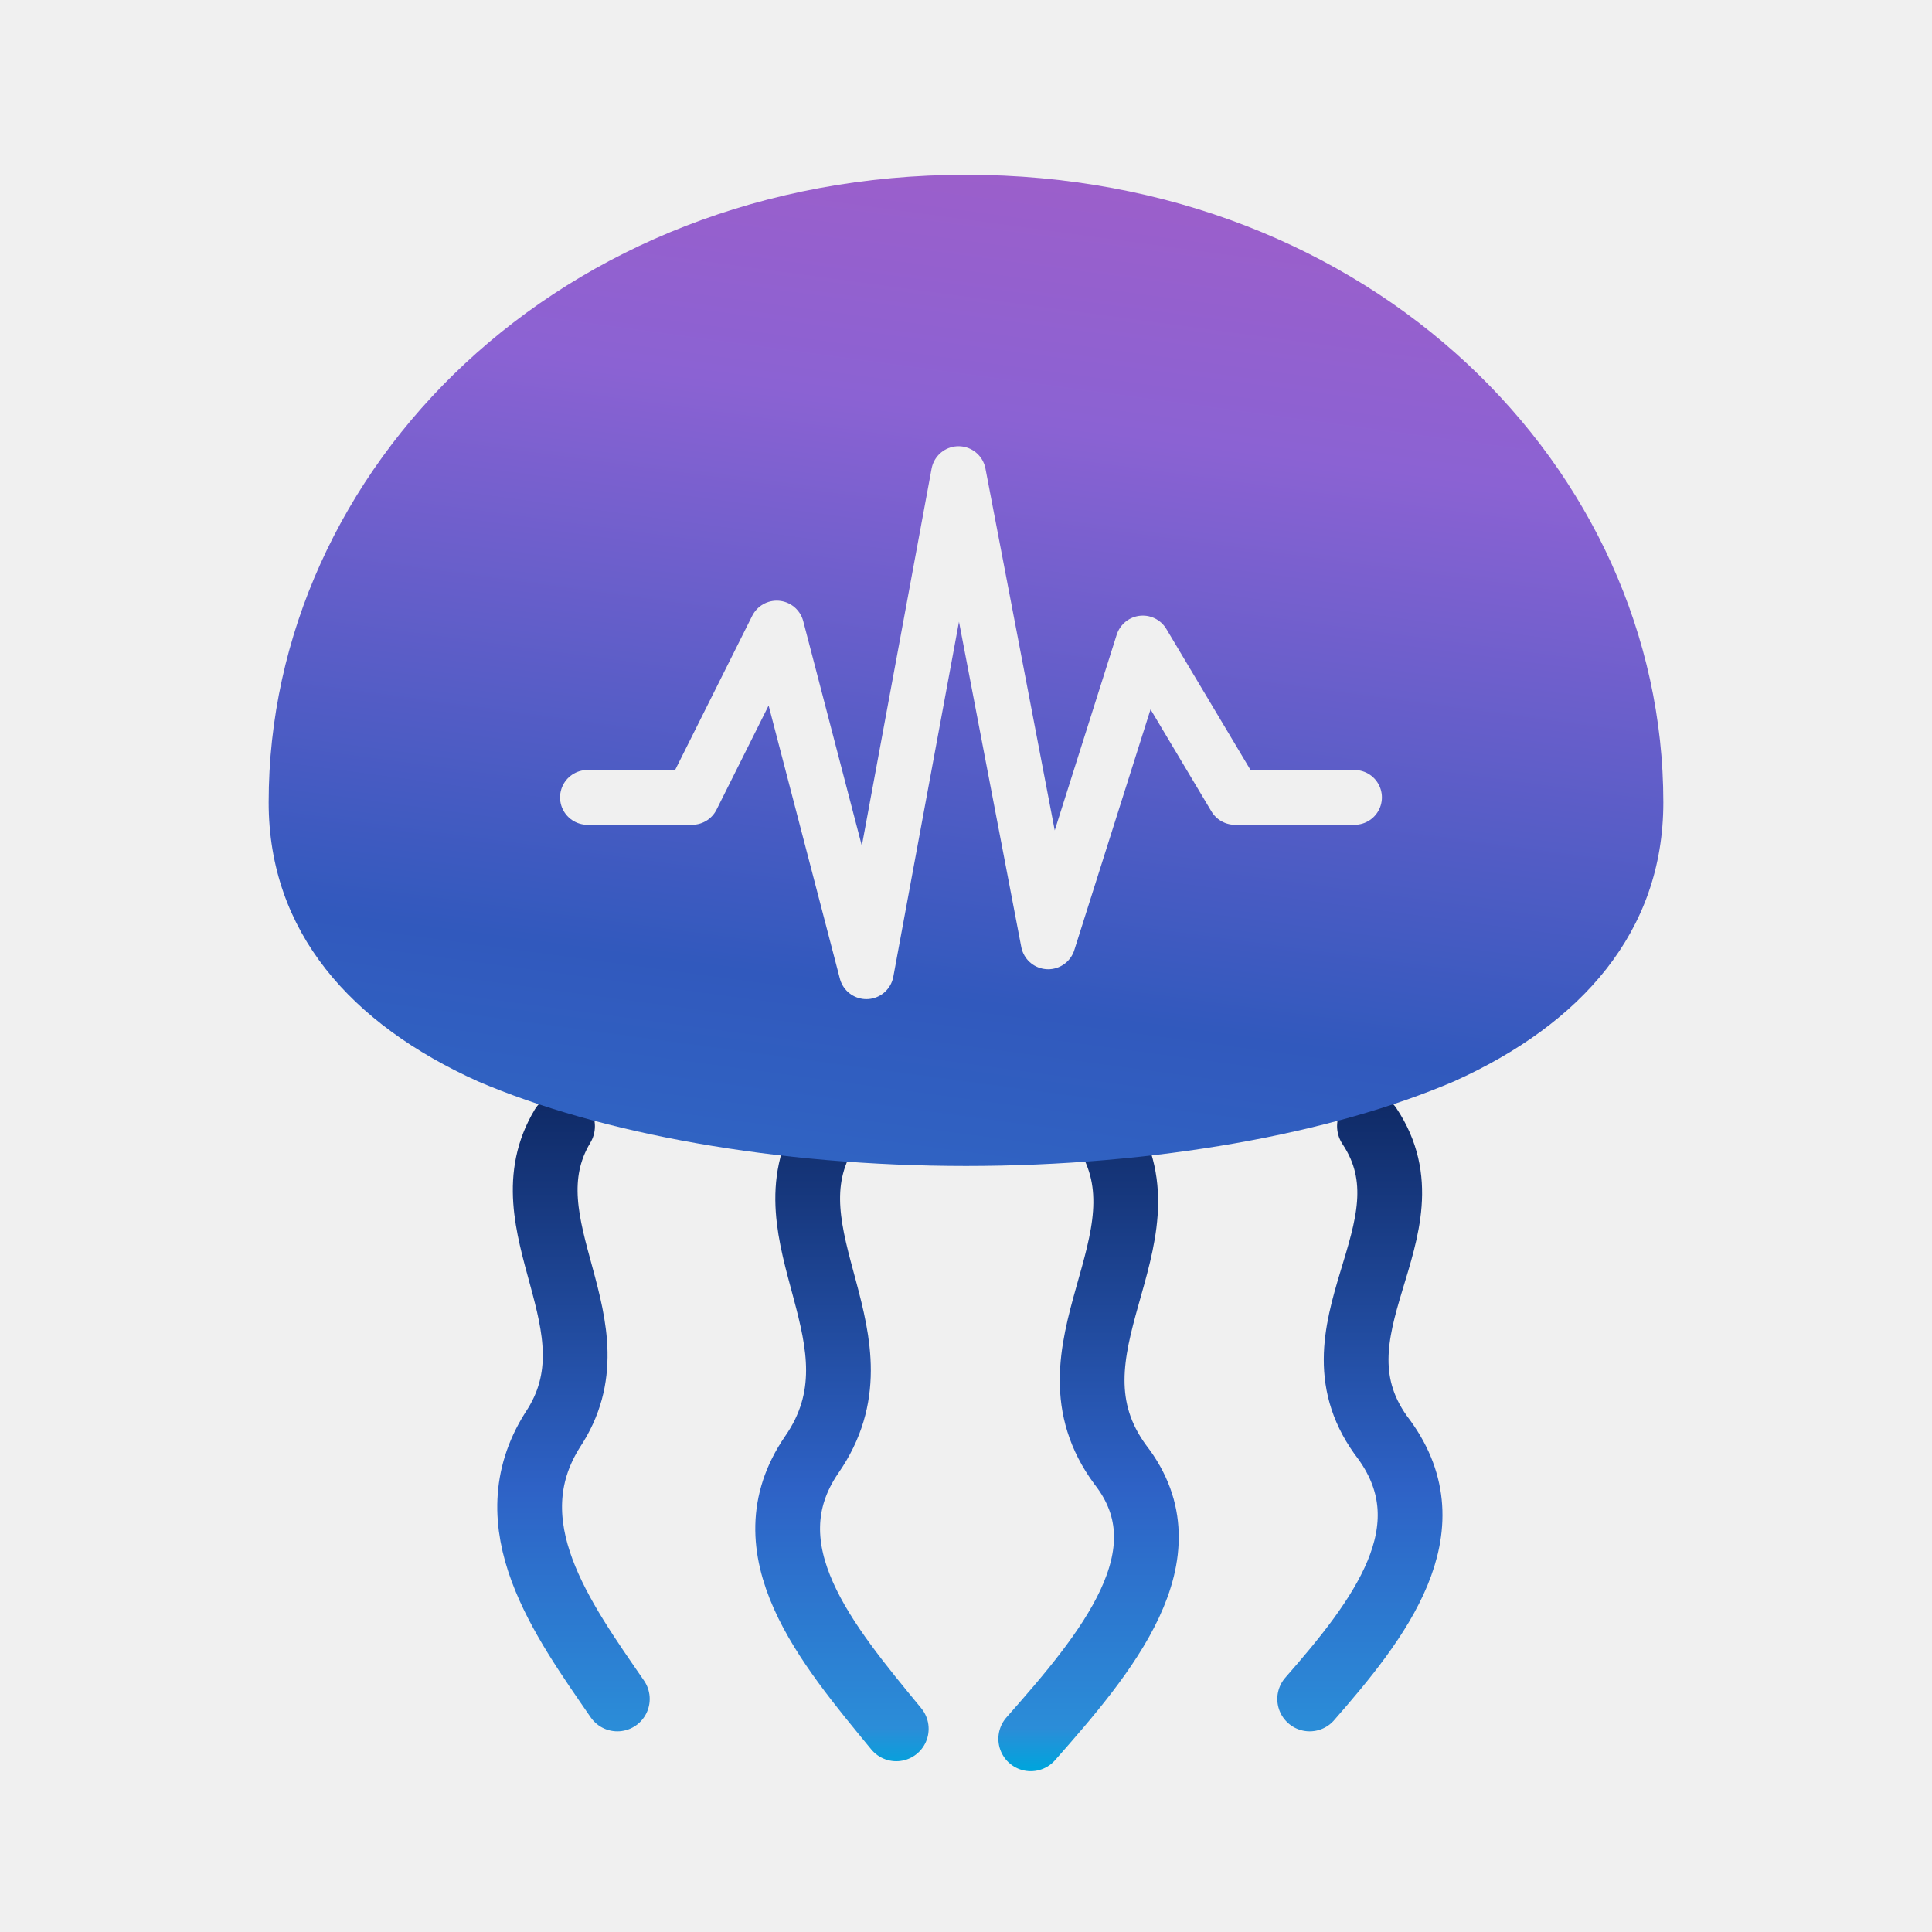
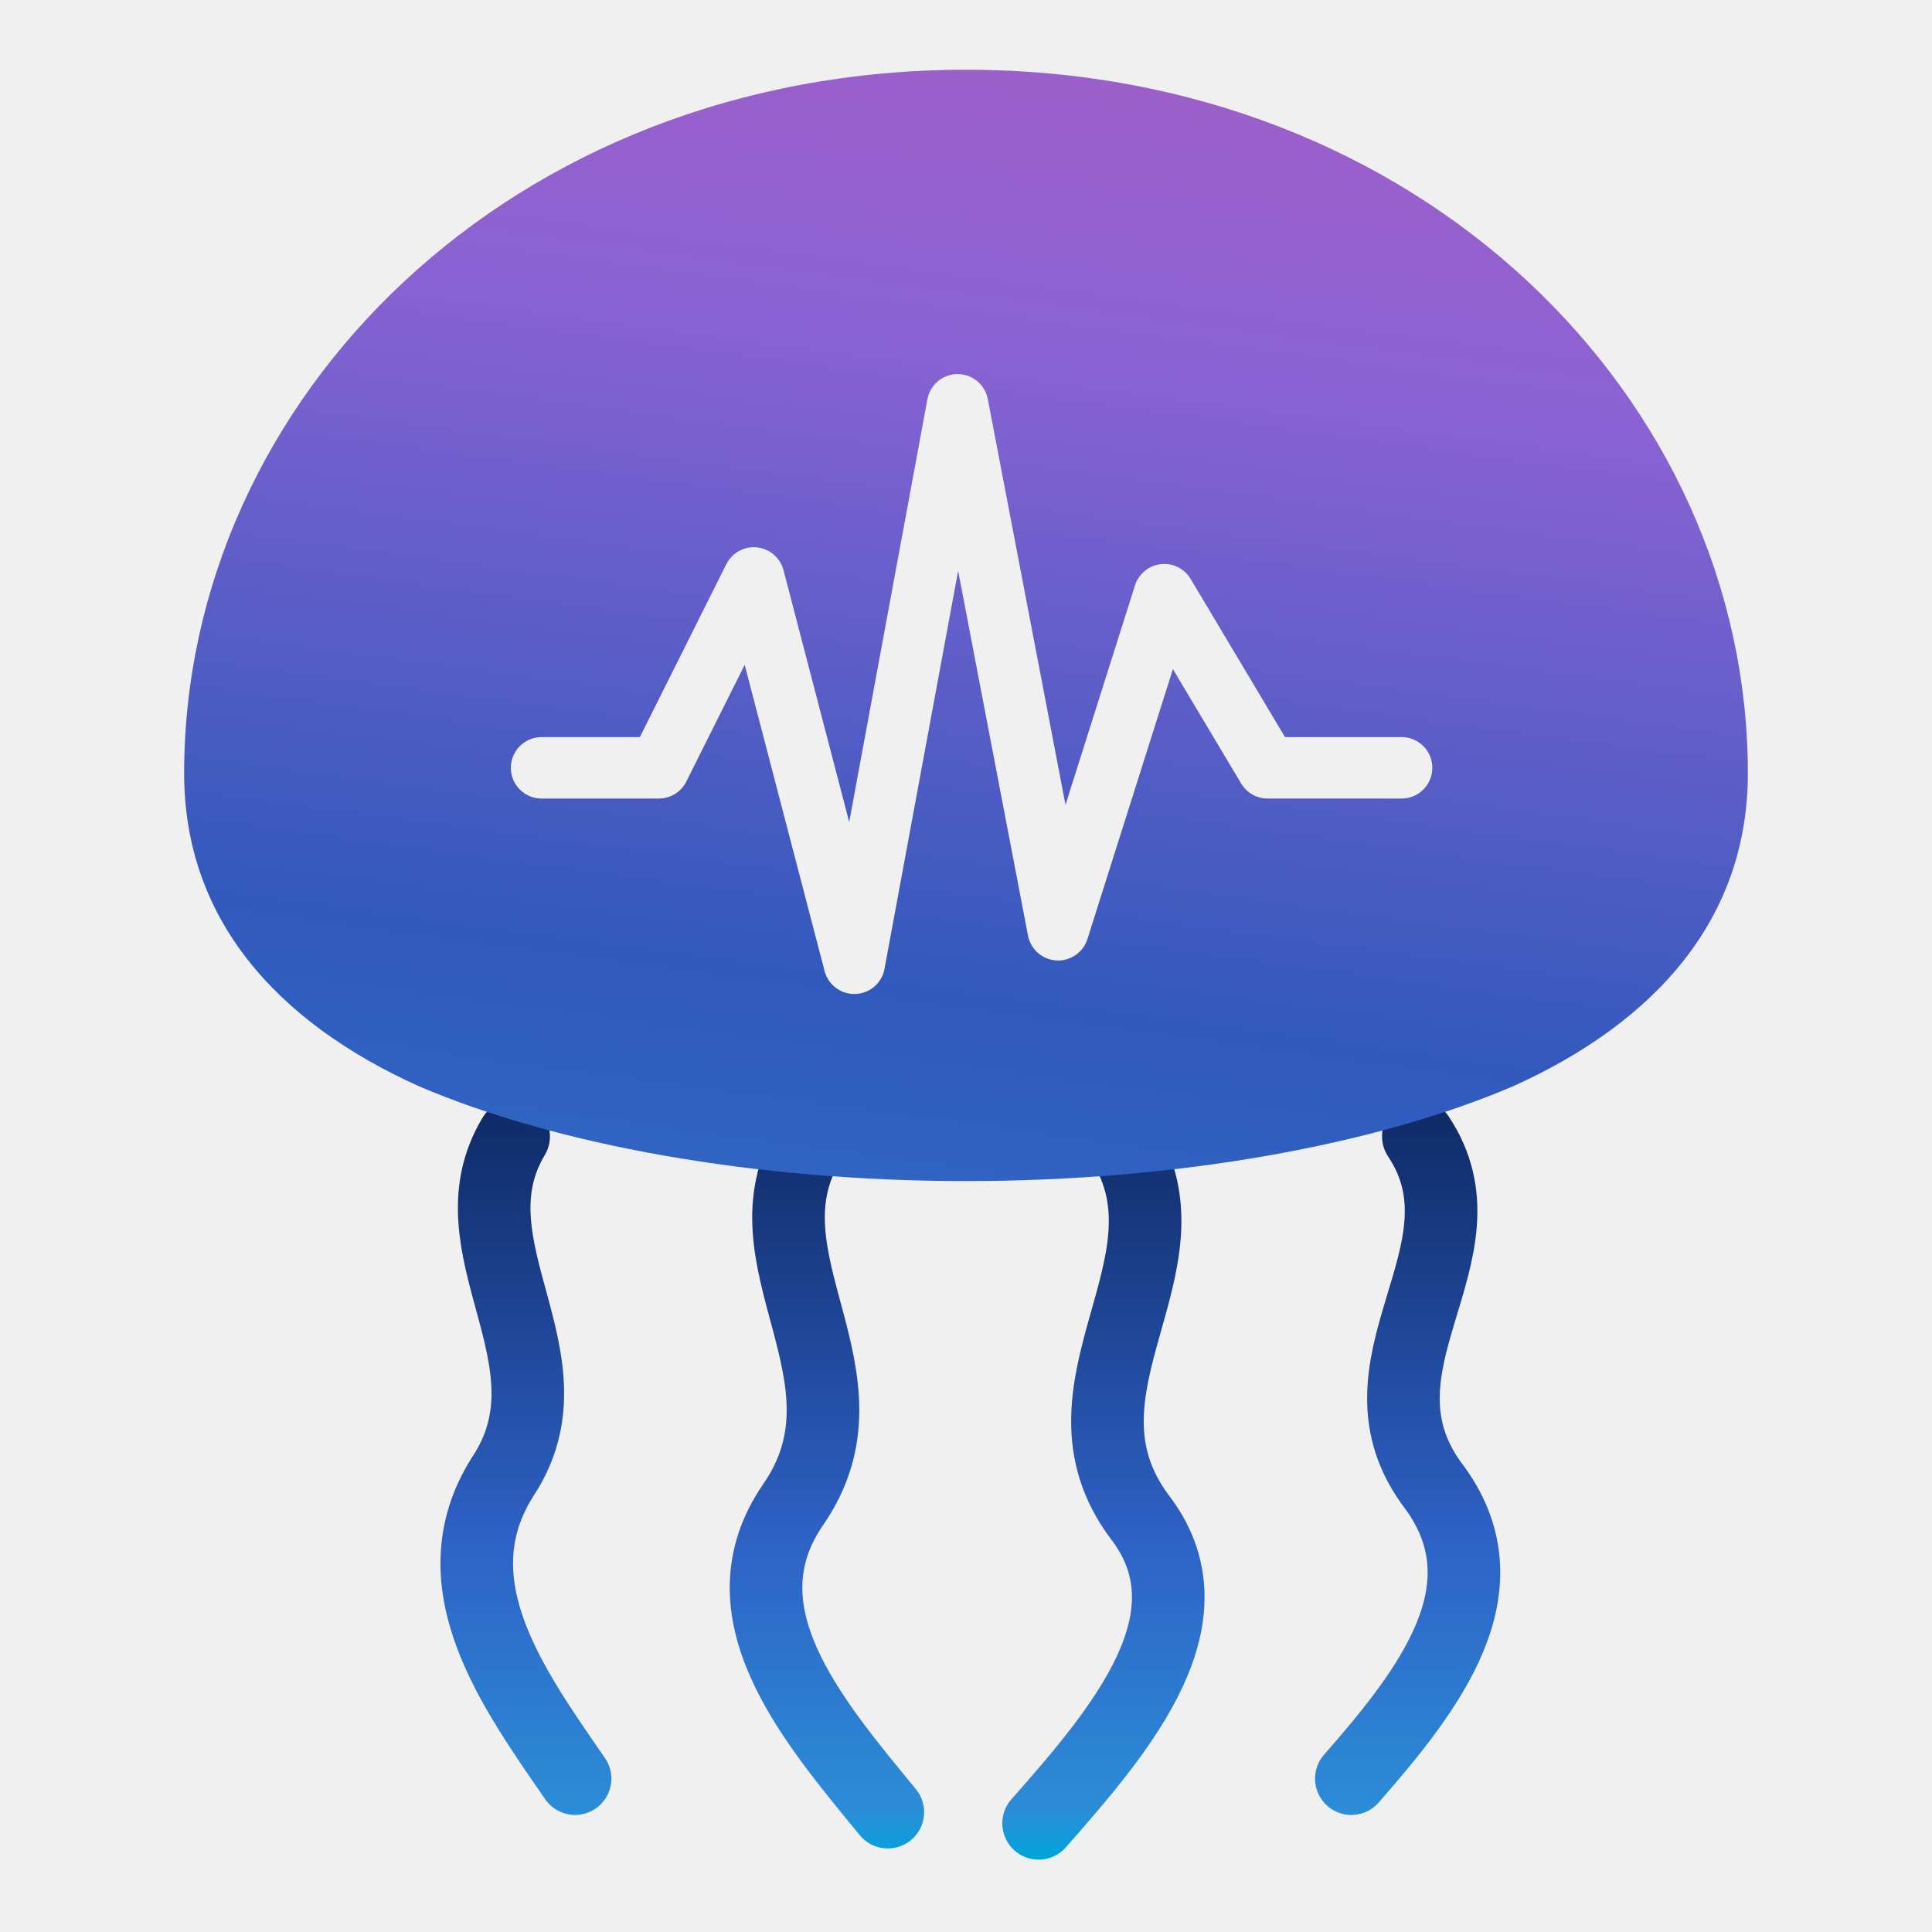
<svg xmlns="http://www.w3.org/2000/svg" viewBox="0 0 1024 1024" fill="none">
  <defs>
    <linearGradient id="atolla-gradient" x1="590" y1="84" x2="478" y2="914" gradientUnits="userSpaceOnUse">
      <stop offset="0%" stop-color="#AA5CC3" />
      <stop offset="22%" stop-color="#8B62D3" />
      <stop offset="50%" stop-color="#3159BD" />
      <stop offset="76%" stop-color="#2D78CE" />
      <stop offset="100%" stop-color="#57B3E8" />
    </linearGradient>
    <linearGradient id="atolla-tentacle-gradient" x1="512" y1="536" x2="512" y2="804" gradientUnits="userSpaceOnUse">
      <stop offset="0%" stop-color="#0F2A66" />
      <stop offset="58%" stop-color="#2E62C6" />
      <stop offset="94%" stop-color="#2B8DD8" />
      <stop offset="100%" stop-color="#00A4DC" />
    </linearGradient>
    <mask id="wave-cutout-mask" maskUnits="userSpaceOnUse" x="220" y="160" width="604" height="430">
      <rect x="220" y="160" width="604" height="430" fill="white" />
      <path d="M360 414L402 414L436 346L472 484L509 284L545 472L583 352L620 414L668 414" fill="none" stroke="black" stroke-width="22" stroke-linecap="round" stroke-linejoin="round" />
    </mask>
  </defs>
-   <g id="icon-tentacles" fill="none" stroke="url(#atolla-tentacle-gradient)" stroke-width="26" stroke-linecap="round" stroke-linejoin="round" transform="translate(-163.84 -123.84) scale(1.32)">
+   <g id="icon-tentacles" fill="none" stroke="url(#atolla-tentacle-gradient)" stroke-width="26" stroke-linecap="round" stroke-linejoin="round" transform="translate(-245.76 -205.76) scale(1.48)">
    <path d="M350 546C326 586 374 626 346 668C322 706 350 744 372 776" />
    <path d="M456 548C430 590 482 632 450 678C424 716 456 754 484 788" />
    <path d="M568 548C596 592 540 636 574 682C602 718 568 758 538 792" />
    <path d="M674 546C702 588 646 628 680 672C706 708 678 744 650 776" />
  </g>
-   <g id="icon-bell" fill="url(#atolla-gradient)" mask="url(#wave-cutout-mask)" transform="translate(-163.84 -123.84) scale(1.32)">
+   <g id="icon-bell" fill="url(#atolla-gradient)" mask="url(#wave-cutout-mask)" transform="translate(-245.76 -205.76) scale(1.48)">
    <path d="M512 164C349 164 232 282 232 416C232 468 265 505 316 528C365 549 436 562 512 562C588 562 659 549 708 528C759 505 792 468 792 416C792 282 675 164 512 164Z" />
  </g>
</svg>
